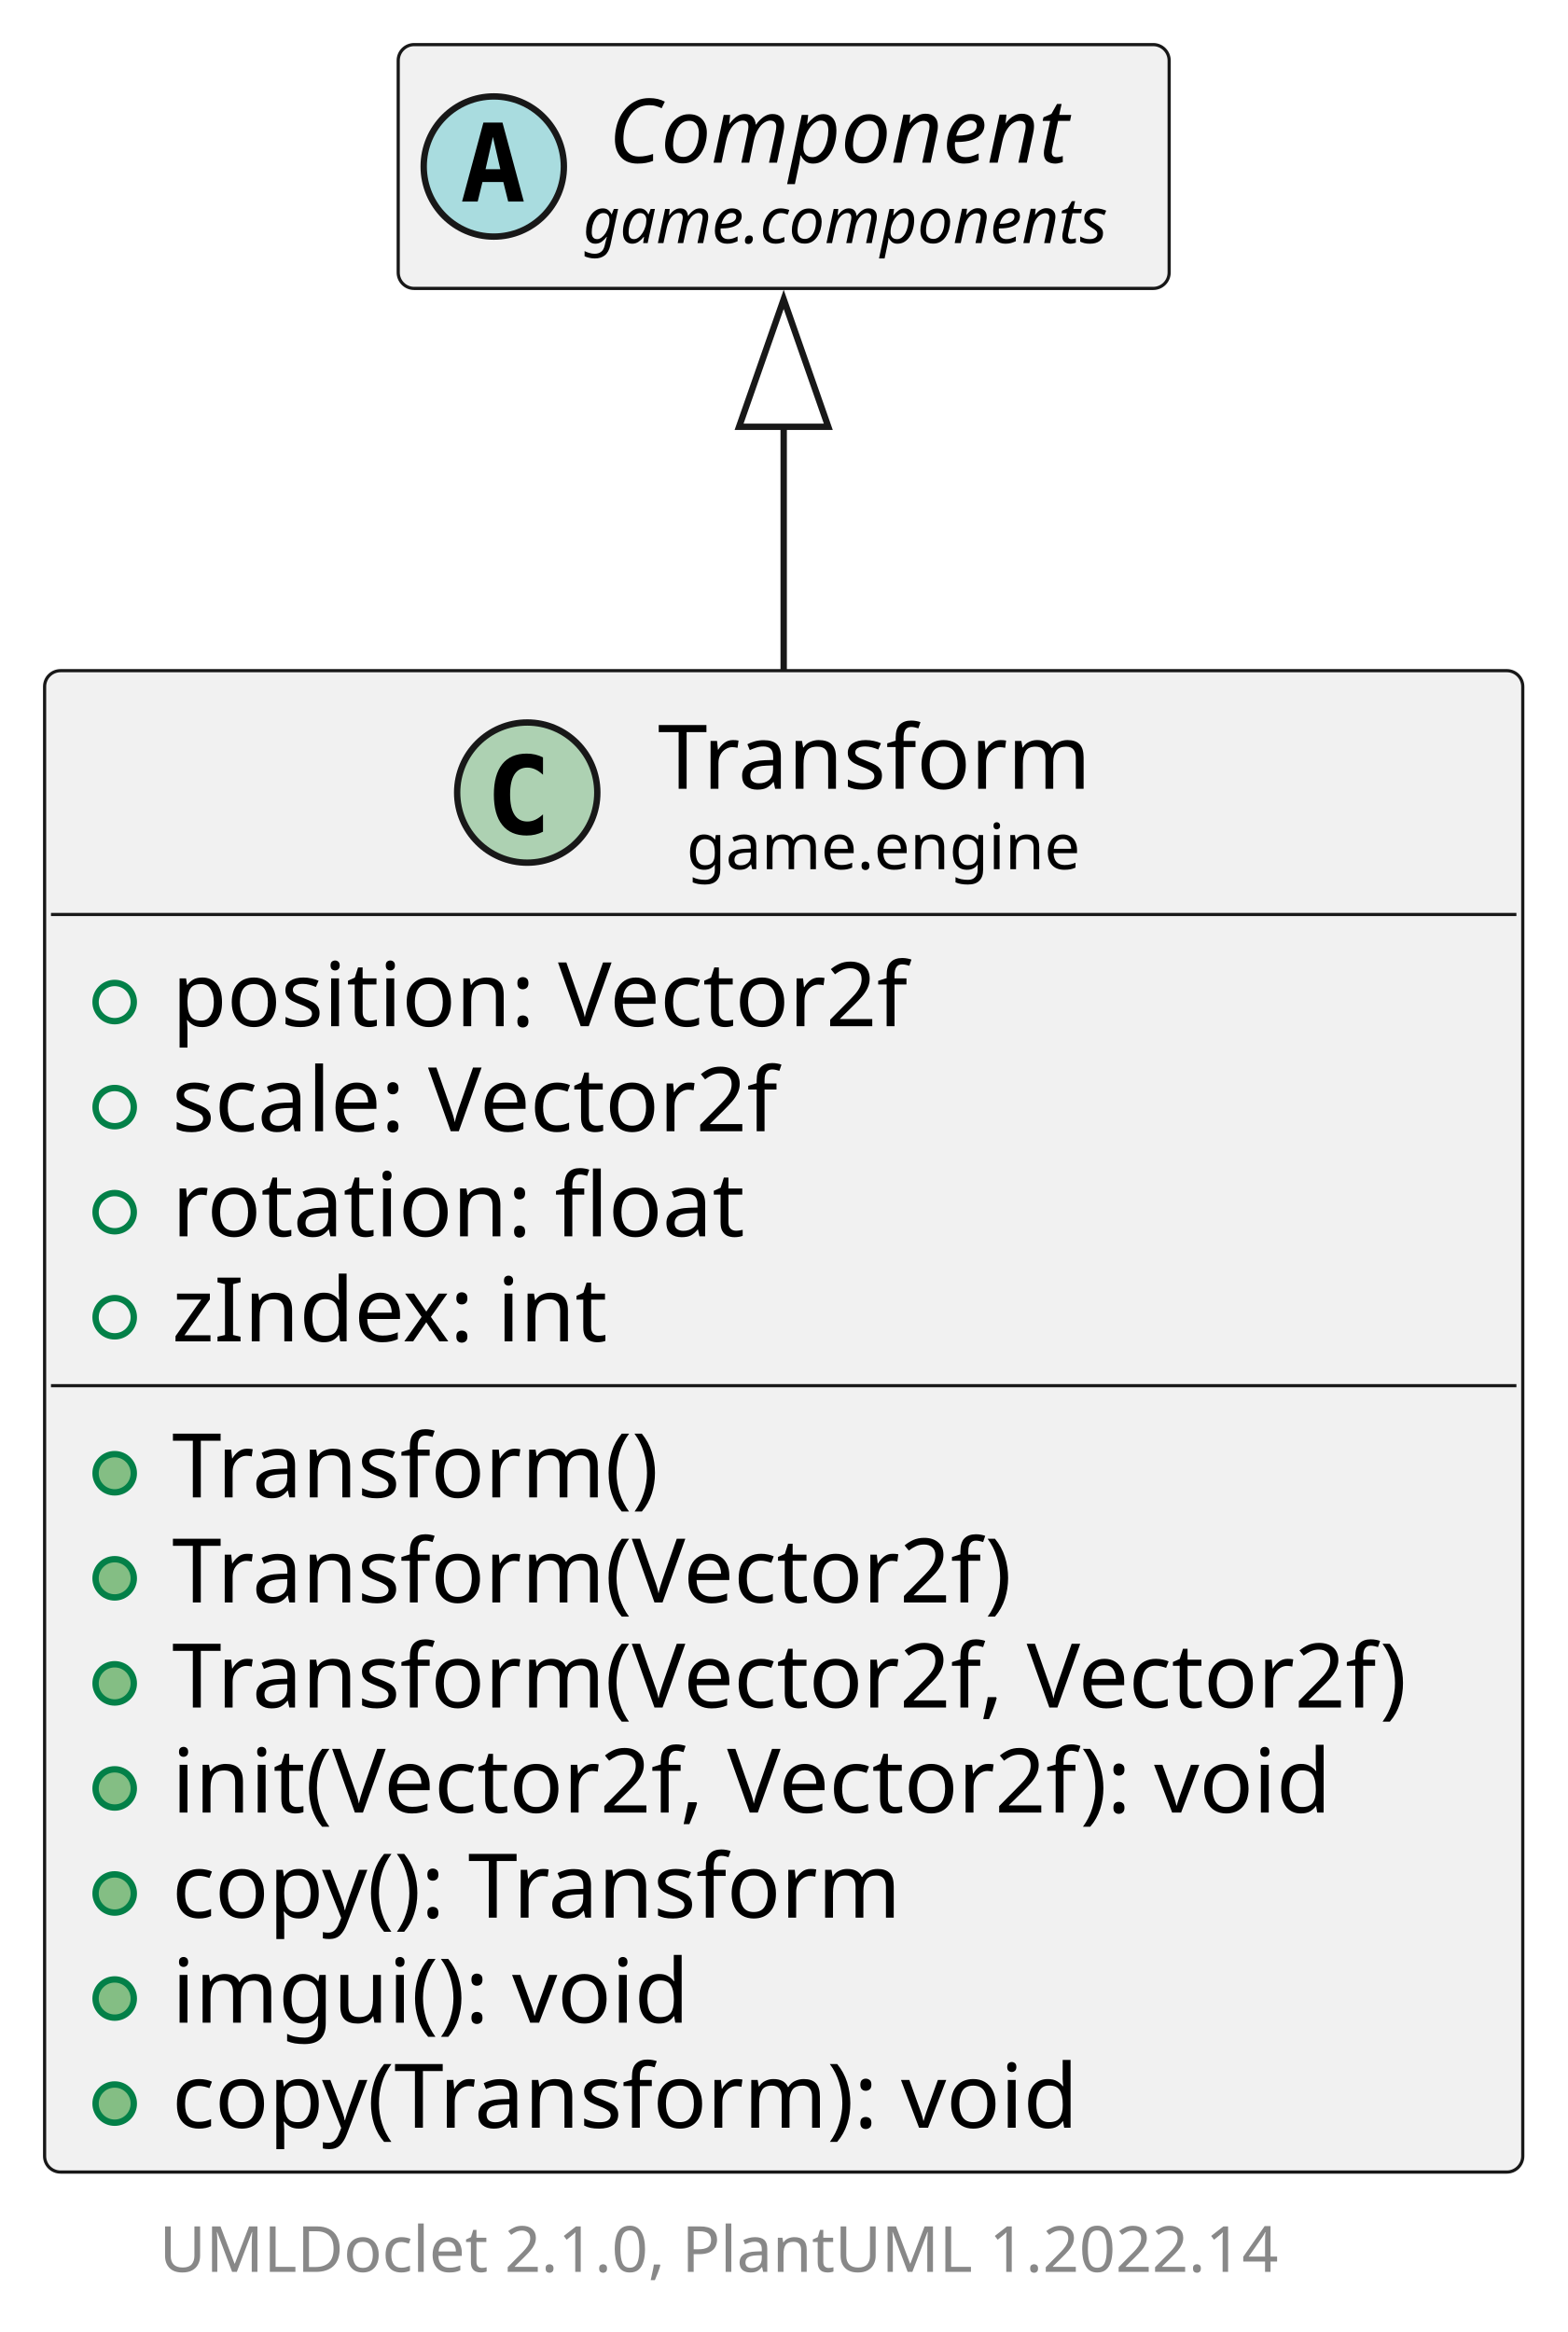
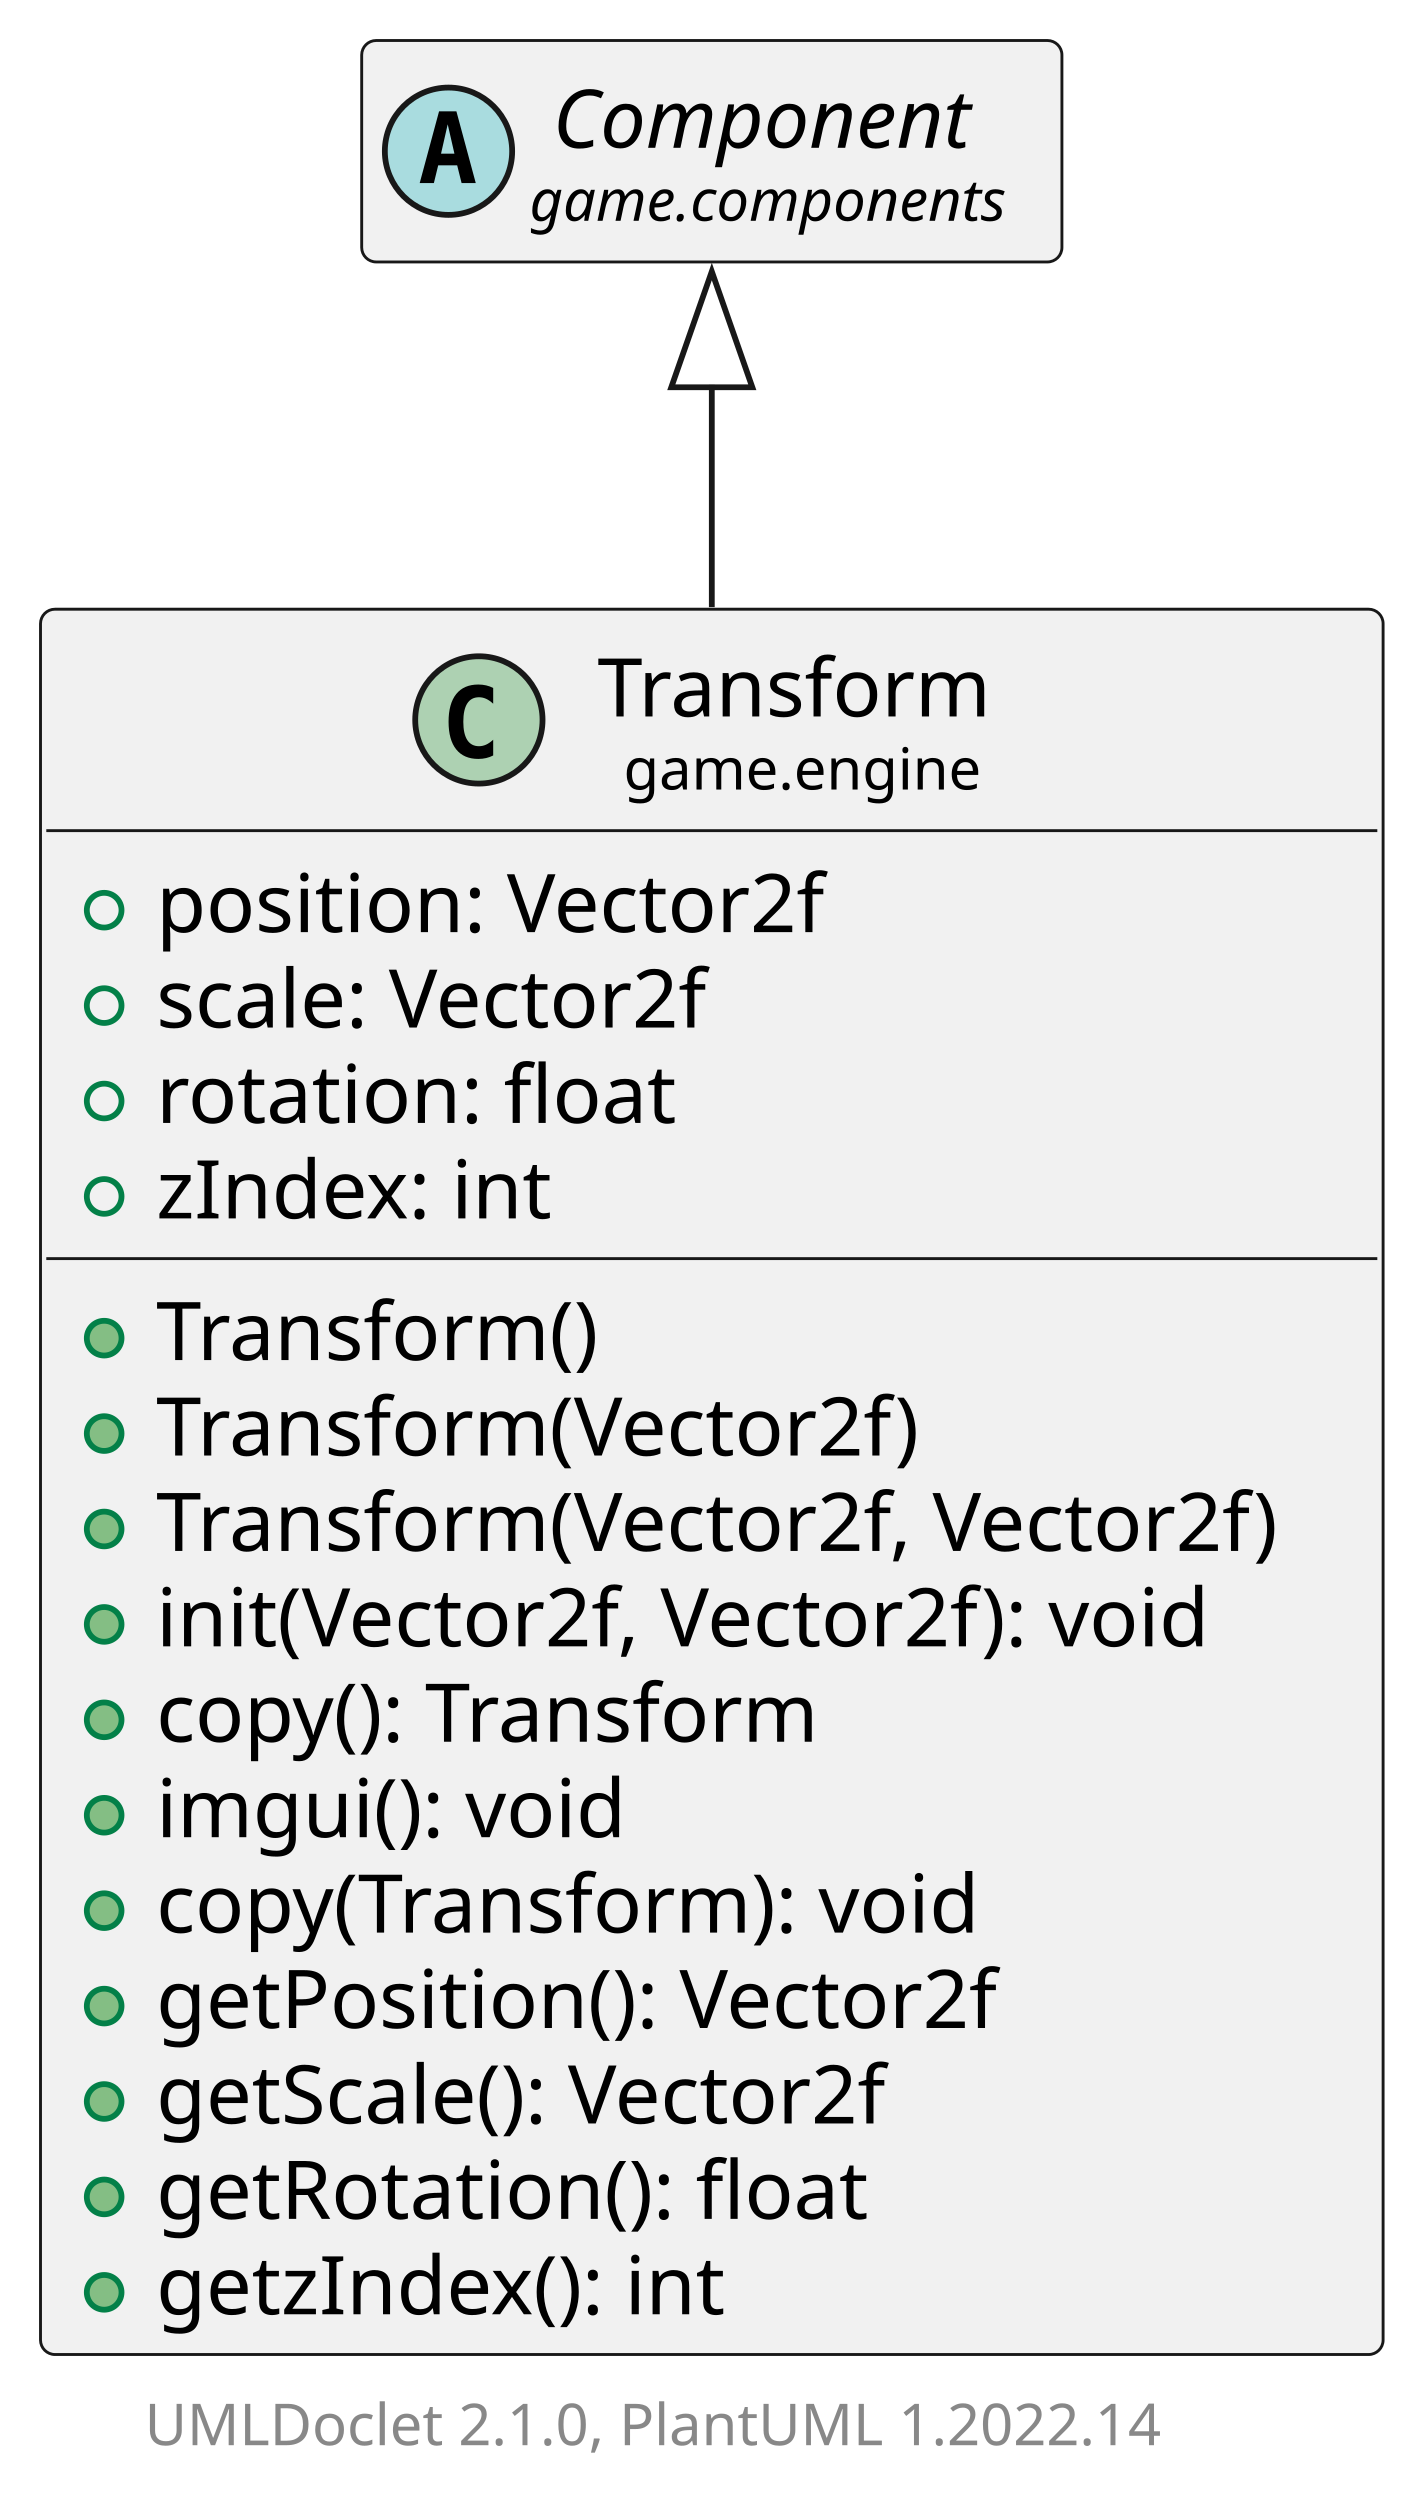
- <svg xmlns="http://www.w3.org/2000/svg" xmlns:xlink="http://www.w3.org/1999/xlink" contentStyleType="text/css" height="366px" preserveAspectRatio="none" style="width:246px;height:366px;background:#FFFFFF;" version="1.1" viewBox="0 0 246 366" width="246px" zoomAndPan="magnify">
+ <svg xmlns="http://www.w3.org/2000/svg" xmlns:xlink="http://www.w3.org/1999/xlink" contentStyleType="text/css" height="432px" preserveAspectRatio="none" style="width:246px;height:432px;background:#FFFFFF;" version="1.1" viewBox="0 0 246 432" width="246px" zoomAndPan="magnify">
  <defs />
  <g>
    <a href="Transform.html" target="_top" title="Transform.html" xlink:actuate="onRequest" xlink:href="Transform.html" xlink:show="new" xlink:title="Transform.html" xlink:type="simple">
      <g id="elem_game.engine.Transform">
-         <rect codeLine="5" fill="#F1F1F1" height="235.637" id="game.engine.Transform" rx="2.5" ry="2.5" style="stroke:#181818;stroke-width:0.5;" width="232" x="7" y="105.26" />
-         <ellipse cx="82.75" cy="124.393" fill="#ADD1B2" rx="11" ry="11" style="stroke:#181818;stroke-width:1.0;" />
-         <path d="M85.223,130.536 Q84.642,130.835 84.003,130.984 Q83.364,131.133 82.658,131.133 Q80.151,131.133 78.832,129.482 Q77.512,127.83 77.512,124.709 Q77.512,121.579 78.832,119.927 Q80.151,118.276 82.658,118.276 Q83.364,118.276 84.011,118.425 Q84.659,118.575 85.223,118.873 L85.223,121.596 Q84.592,121.015 83.999,120.745 Q83.405,120.475 82.774,120.475 Q81.43,120.475 80.745,121.542 Q80.06,122.609 80.06,124.709 Q80.06,126.8 80.745,127.867 Q81.43,128.934 82.774,128.934 Q83.405,128.934 83.999,128.664 Q84.592,128.394 85.223,127.813 Z " fill="#000000" />
-         <text fill="#000000" font-family="sans-serif" font-size="14" lengthAdjust="spacing" textLength="72" x="103.25" y="123.795">Transform</text>
-         <text fill="#000000" font-family="sans-serif" font-size="10" lengthAdjust="spacing" textLength="63" x="107.75" y="136.416">game.engine</text>
-         <line style="stroke:#181818;stroke-width:0.5;" x1="8" x2="238" y1="143.526" y2="143.526" />
-         <ellipse cx="18" cy="157.27" fill="none" rx="3" ry="3" style="stroke:#038048;stroke-width:1.0;" />
-         <text fill="#000000" font-family="sans-serif" font-size="14" lengthAdjust="spacing" textLength="122" x="27" y="161.061">position: Vector2f</text>
-         <ellipse cx="18" cy="173.758" fill="none" rx="3" ry="3" style="stroke:#038048;stroke-width:1.0;" />
-         <text fill="#000000" font-family="sans-serif" font-size="14" lengthAdjust="spacing" textLength="100" x="27" y="177.549">scale: Vector2f</text>
-         <ellipse cx="18" cy="190.246" fill="none" rx="3" ry="3" style="stroke:#038048;stroke-width:1.0;" />
-         <text fill="#000000" font-family="sans-serif" font-size="14" lengthAdjust="spacing" textLength="94" x="27" y="194.037">rotation: float</text>
-         <ellipse cx="18" cy="206.735" fill="none" rx="3" ry="3" style="stroke:#038048;stroke-width:1.0;" />
-         <text fill="#000000" font-family="sans-serif" font-size="14" lengthAdjust="spacing" textLength="73" x="27" y="210.526">zIndex: int</text>
-         <line style="stroke:#181818;stroke-width:0.5;" x1="8" x2="238" y1="217.479" y2="217.479" />
-         <ellipse cx="18" cy="231.223" fill="#84BE84" rx="3" ry="3" style="stroke:#038048;stroke-width:1.0;" />
-         <text fill="#000000" font-family="sans-serif" font-size="14" lengthAdjust="spacing" textLength="82" x="27" y="235.014">Transform()</text>
-         <ellipse cx="18" cy="247.711" fill="#84BE84" rx="3" ry="3" style="stroke:#038048;stroke-width:1.0;" />
-         <text fill="#000000" font-family="sans-serif" font-size="14" lengthAdjust="spacing" textLength="140" x="27" y="251.502">Transform(Vector2f)</text>
-         <ellipse cx="18" cy="264.2" fill="#84BE84" rx="3" ry="3" style="stroke:#038048;stroke-width:1.0;" />
-         <text fill="#000000" font-family="sans-serif" font-size="14" lengthAdjust="spacing" textLength="206" x="27" y="267.99">Transform(Vector2f, Vector2f)</text>
-         <ellipse cx="18" cy="280.688" fill="#84BE84" rx="3" ry="3" style="stroke:#038048;stroke-width:1.0;" />
-         <text fill="#000000" font-family="sans-serif" font-size="14" lengthAdjust="spacing" textLength="193" x="27" y="284.479">init(Vector2f, Vector2f): void</text>
-         <ellipse cx="18" cy="297.176" fill="#84BE84" rx="3" ry="3" style="stroke:#038048;stroke-width:1.0;" />
-         <text fill="#000000" font-family="sans-serif" font-size="14" lengthAdjust="spacing" textLength="122" x="27" y="300.967">copy(): Transform</text>
-         <ellipse cx="18" cy="313.664" fill="#84BE84" rx="3" ry="3" style="stroke:#038048;stroke-width:1.0;" />
-         <text fill="#000000" font-family="sans-serif" font-size="14" lengthAdjust="spacing" textLength="86" x="27" y="317.455">imgui(): void</text>
-         <ellipse cx="18" cy="330.153" fill="#84BE84" rx="3" ry="3" style="stroke:#038048;stroke-width:1.0;" />
-         <text fill="#000000" font-family="sans-serif" font-size="14" lengthAdjust="spacing" textLength="151" x="27" y="333.944">copy(Transform): void</text>
+         <rect codeLine="5" fill="#F1F1F1" height="301.59" id="game.engine.Transform" rx="2.5" ry="2.5" style="stroke:#181818;stroke-width:0.5;" width="232" x="7" y="105.27" />
+         <ellipse cx="82.75" cy="124.403" fill="#ADD1B2" rx="11" ry="11" style="stroke:#181818;stroke-width:1.0;" />
+         <path d="M85.223,130.546 Q84.642,130.845 84.003,130.994 Q83.364,131.143 82.658,131.143 Q80.151,131.143 78.832,129.492 Q77.512,127.84 77.512,124.719 Q77.512,121.589 78.832,119.938 Q80.151,118.286 82.658,118.286 Q83.364,118.286 84.011,118.435 Q84.659,118.585 85.223,118.883 L85.223,121.606 Q84.592,121.025 83.999,120.755 Q83.405,120.485 82.774,120.485 Q81.43,120.485 80.745,121.552 Q80.06,122.619 80.06,124.719 Q80.06,126.811 80.745,127.877 Q81.43,128.944 82.774,128.944 Q83.405,128.944 83.999,128.674 Q84.592,128.404 85.223,127.823 Z " fill="#000000" />
+         <text fill="#000000" font-family="sans-serif" font-size="14" lengthAdjust="spacing" textLength="72" x="103.25" y="123.805">Transform</text>
+         <text fill="#000000" font-family="sans-serif" font-size="10" lengthAdjust="spacing" textLength="63" x="107.75" y="136.426">game.engine</text>
+         <line style="stroke:#181818;stroke-width:0.5;" x1="8" x2="238" y1="143.536" y2="143.536" />
+         <ellipse cx="18" cy="157.28" fill="none" rx="3" ry="3" style="stroke:#038048;stroke-width:1.0;" />
+         <text fill="#000000" font-family="sans-serif" font-size="14" lengthAdjust="spacing" textLength="122" x="27" y="161.071">position: Vector2f</text>
+         <ellipse cx="18" cy="173.768" fill="none" rx="3" ry="3" style="stroke:#038048;stroke-width:1.0;" />
+         <text fill="#000000" font-family="sans-serif" font-size="14" lengthAdjust="spacing" textLength="100" x="27" y="177.559">scale: Vector2f</text>
+         <ellipse cx="18" cy="190.256" fill="none" rx="3" ry="3" style="stroke:#038048;stroke-width:1.0;" />
+         <text fill="#000000" font-family="sans-serif" font-size="14" lengthAdjust="spacing" textLength="94" x="27" y="194.047">rotation: float</text>
+         <ellipse cx="18" cy="206.745" fill="none" rx="3" ry="3" style="stroke:#038048;stroke-width:1.0;" />
+         <text fill="#000000" font-family="sans-serif" font-size="14" lengthAdjust="spacing" textLength="73" x="27" y="210.536">zIndex: int</text>
+         <line style="stroke:#181818;stroke-width:0.5;" x1="8" x2="238" y1="217.489" y2="217.489" />
+         <ellipse cx="18" cy="231.233" fill="#84BE84" rx="3" ry="3" style="stroke:#038048;stroke-width:1.0;" />
+         <text fill="#000000" font-family="sans-serif" font-size="14" lengthAdjust="spacing" textLength="82" x="27" y="235.024">Transform()</text>
+         <ellipse cx="18" cy="247.721" fill="#84BE84" rx="3" ry="3" style="stroke:#038048;stroke-width:1.0;" />
+         <text fill="#000000" font-family="sans-serif" font-size="14" lengthAdjust="spacing" textLength="140" x="27" y="251.512">Transform(Vector2f)</text>
+         <ellipse cx="18" cy="264.209" fill="#84BE84" rx="3" ry="3" style="stroke:#038048;stroke-width:1.0;" />
+         <text fill="#000000" font-family="sans-serif" font-size="14" lengthAdjust="spacing" textLength="206" x="27" y="268">Transform(Vector2f, Vector2f)</text>
+         <ellipse cx="18" cy="280.698" fill="#84BE84" rx="3" ry="3" style="stroke:#038048;stroke-width:1.0;" />
+         <text fill="#000000" font-family="sans-serif" font-size="14" lengthAdjust="spacing" textLength="193" x="27" y="284.489">init(Vector2f, Vector2f): void</text>
+         <ellipse cx="18" cy="297.186" fill="#84BE84" rx="3" ry="3" style="stroke:#038048;stroke-width:1.0;" />
+         <text fill="#000000" font-family="sans-serif" font-size="14" lengthAdjust="spacing" textLength="122" x="27" y="300.977">copy(): Transform</text>
+         <ellipse cx="18" cy="313.674" fill="#84BE84" rx="3" ry="3" style="stroke:#038048;stroke-width:1.0;" />
+         <text fill="#000000" font-family="sans-serif" font-size="14" lengthAdjust="spacing" textLength="86" x="27" y="317.465">imgui(): void</text>
+         <ellipse cx="18" cy="330.163" fill="#84BE84" rx="3" ry="3" style="stroke:#038048;stroke-width:1.0;" />
+         <text fill="#000000" font-family="sans-serif" font-size="14" lengthAdjust="spacing" textLength="151" x="27" y="333.954">copy(Transform): void</text>
+         <ellipse cx="18" cy="346.651" fill="#84BE84" rx="3" ry="3" style="stroke:#038048;stroke-width:1.0;" />
+         <text fill="#000000" font-family="sans-serif" font-size="14" lengthAdjust="spacing" textLength="153" x="27" y="350.442">getPosition(): Vector2f</text>
+         <ellipse cx="18" cy="363.139" fill="#84BE84" rx="3" ry="3" style="stroke:#038048;stroke-width:1.0;" />
+         <text fill="#000000" font-family="sans-serif" font-size="14" lengthAdjust="spacing" textLength="133" x="27" y="366.93">getScale(): Vector2f</text>
+         <ellipse cx="18" cy="379.627" fill="#84BE84" rx="3" ry="3" style="stroke:#038048;stroke-width:1.0;" />
+         <text fill="#000000" font-family="sans-serif" font-size="14" lengthAdjust="spacing" textLength="129" x="27" y="383.418">getRotation(): float</text>
+         <ellipse cx="18" cy="396.116" fill="#84BE84" rx="3" ry="3" style="stroke:#038048;stroke-width:1.0;" />
+         <text fill="#000000" font-family="sans-serif" font-size="14" lengthAdjust="spacing" textLength="105" x="27" y="399.907">getzIndex(): int</text>
      </g>
    </a>
    <a href="../components/Component.html" target="_top" title="../components/Component.html" xlink:actuate="onRequest" xlink:href="../components/Component.html" xlink:show="new" xlink:title="../components/Component.html" xlink:type="simple">
      <g id="elem_game.components.Component">
-         <rect codeLine="19" fill="#F1F1F1" height="38.266" id="game.components.Component" rx="2.5" ry="2.5" style="stroke:#181818;stroke-width:0.5;" width="121" x="62.5" y="7" />
+         <rect codeLine="23" fill="#F1F1F1" height="38.266" id="game.components.Component" rx="2.5" ry="2.5" style="stroke:#181818;stroke-width:0.5;" width="121" x="62.5" y="7" />
        <ellipse cx="77.5" cy="26.133" fill="#A9DCDF" rx="11" ry="11" style="stroke:#181818;stroke-width:1.0;" />
        <path d="M77.363,21.481 L76.21,26.553 L78.525,26.553 Z M75.869,19.24 L78.866,19.24 L82.211,31.633 L79.762,31.633 L78.999,28.57 L75.72,28.57 L74.973,31.633 L72.524,31.633 Z " fill="#000000" />
        <text fill="#000000" font-family="sans-serif" font-size="14" font-style="italic" lengthAdjust="spacing" textLength="81" x="95.5" y="25.535">Component</text>
        <text fill="#000000" font-family="sans-serif" font-size="10" font-style="italic" lengthAdjust="spacing" textLength="89" x="91.5" y="38.156">game.components</text>
      </g>
    </a>
    <g id="link_game.components.Component_game.engine.Transform">
-       <path codeLine="21" d="M123,66.9 C123,78.38 123,91.53 123,105.2 " fill="none" id="game.components.Component-backto-game.engine.Transform" style="stroke:#181818;stroke-width:1.0;" />
-       <polygon fill="none" points="116,66.98,123,46.98,130,66.98,116,66.98" style="stroke:#181818;stroke-width:1.0;" />
+       <path codeLine="25" d="M123,66.5 C123,77.86 123,90.98 123,104.91 " fill="none" id="game.components.Component-backto-game.engine.Transform" style="stroke:#181818;stroke-width:1.0;" />
+       <polygon fill="none" points="116,66.92,123,46.92,130,66.92,116,66.92" style="stroke:#181818;stroke-width:1.0;" />
    </g>
-     <text fill="#888888" font-family="sans-serif" font-size="10" lengthAdjust="spacing" textLength="182" x="25" y="356.565">UMLDoclet 2.1.0, PlantUML 1.2022.14</text>
+     <text fill="#888888" font-family="sans-serif" font-size="10" lengthAdjust="spacing" textLength="182" x="25" y="422.528">UMLDoclet 2.1.0, PlantUML 1.2022.14</text>
  </g>
</svg>
